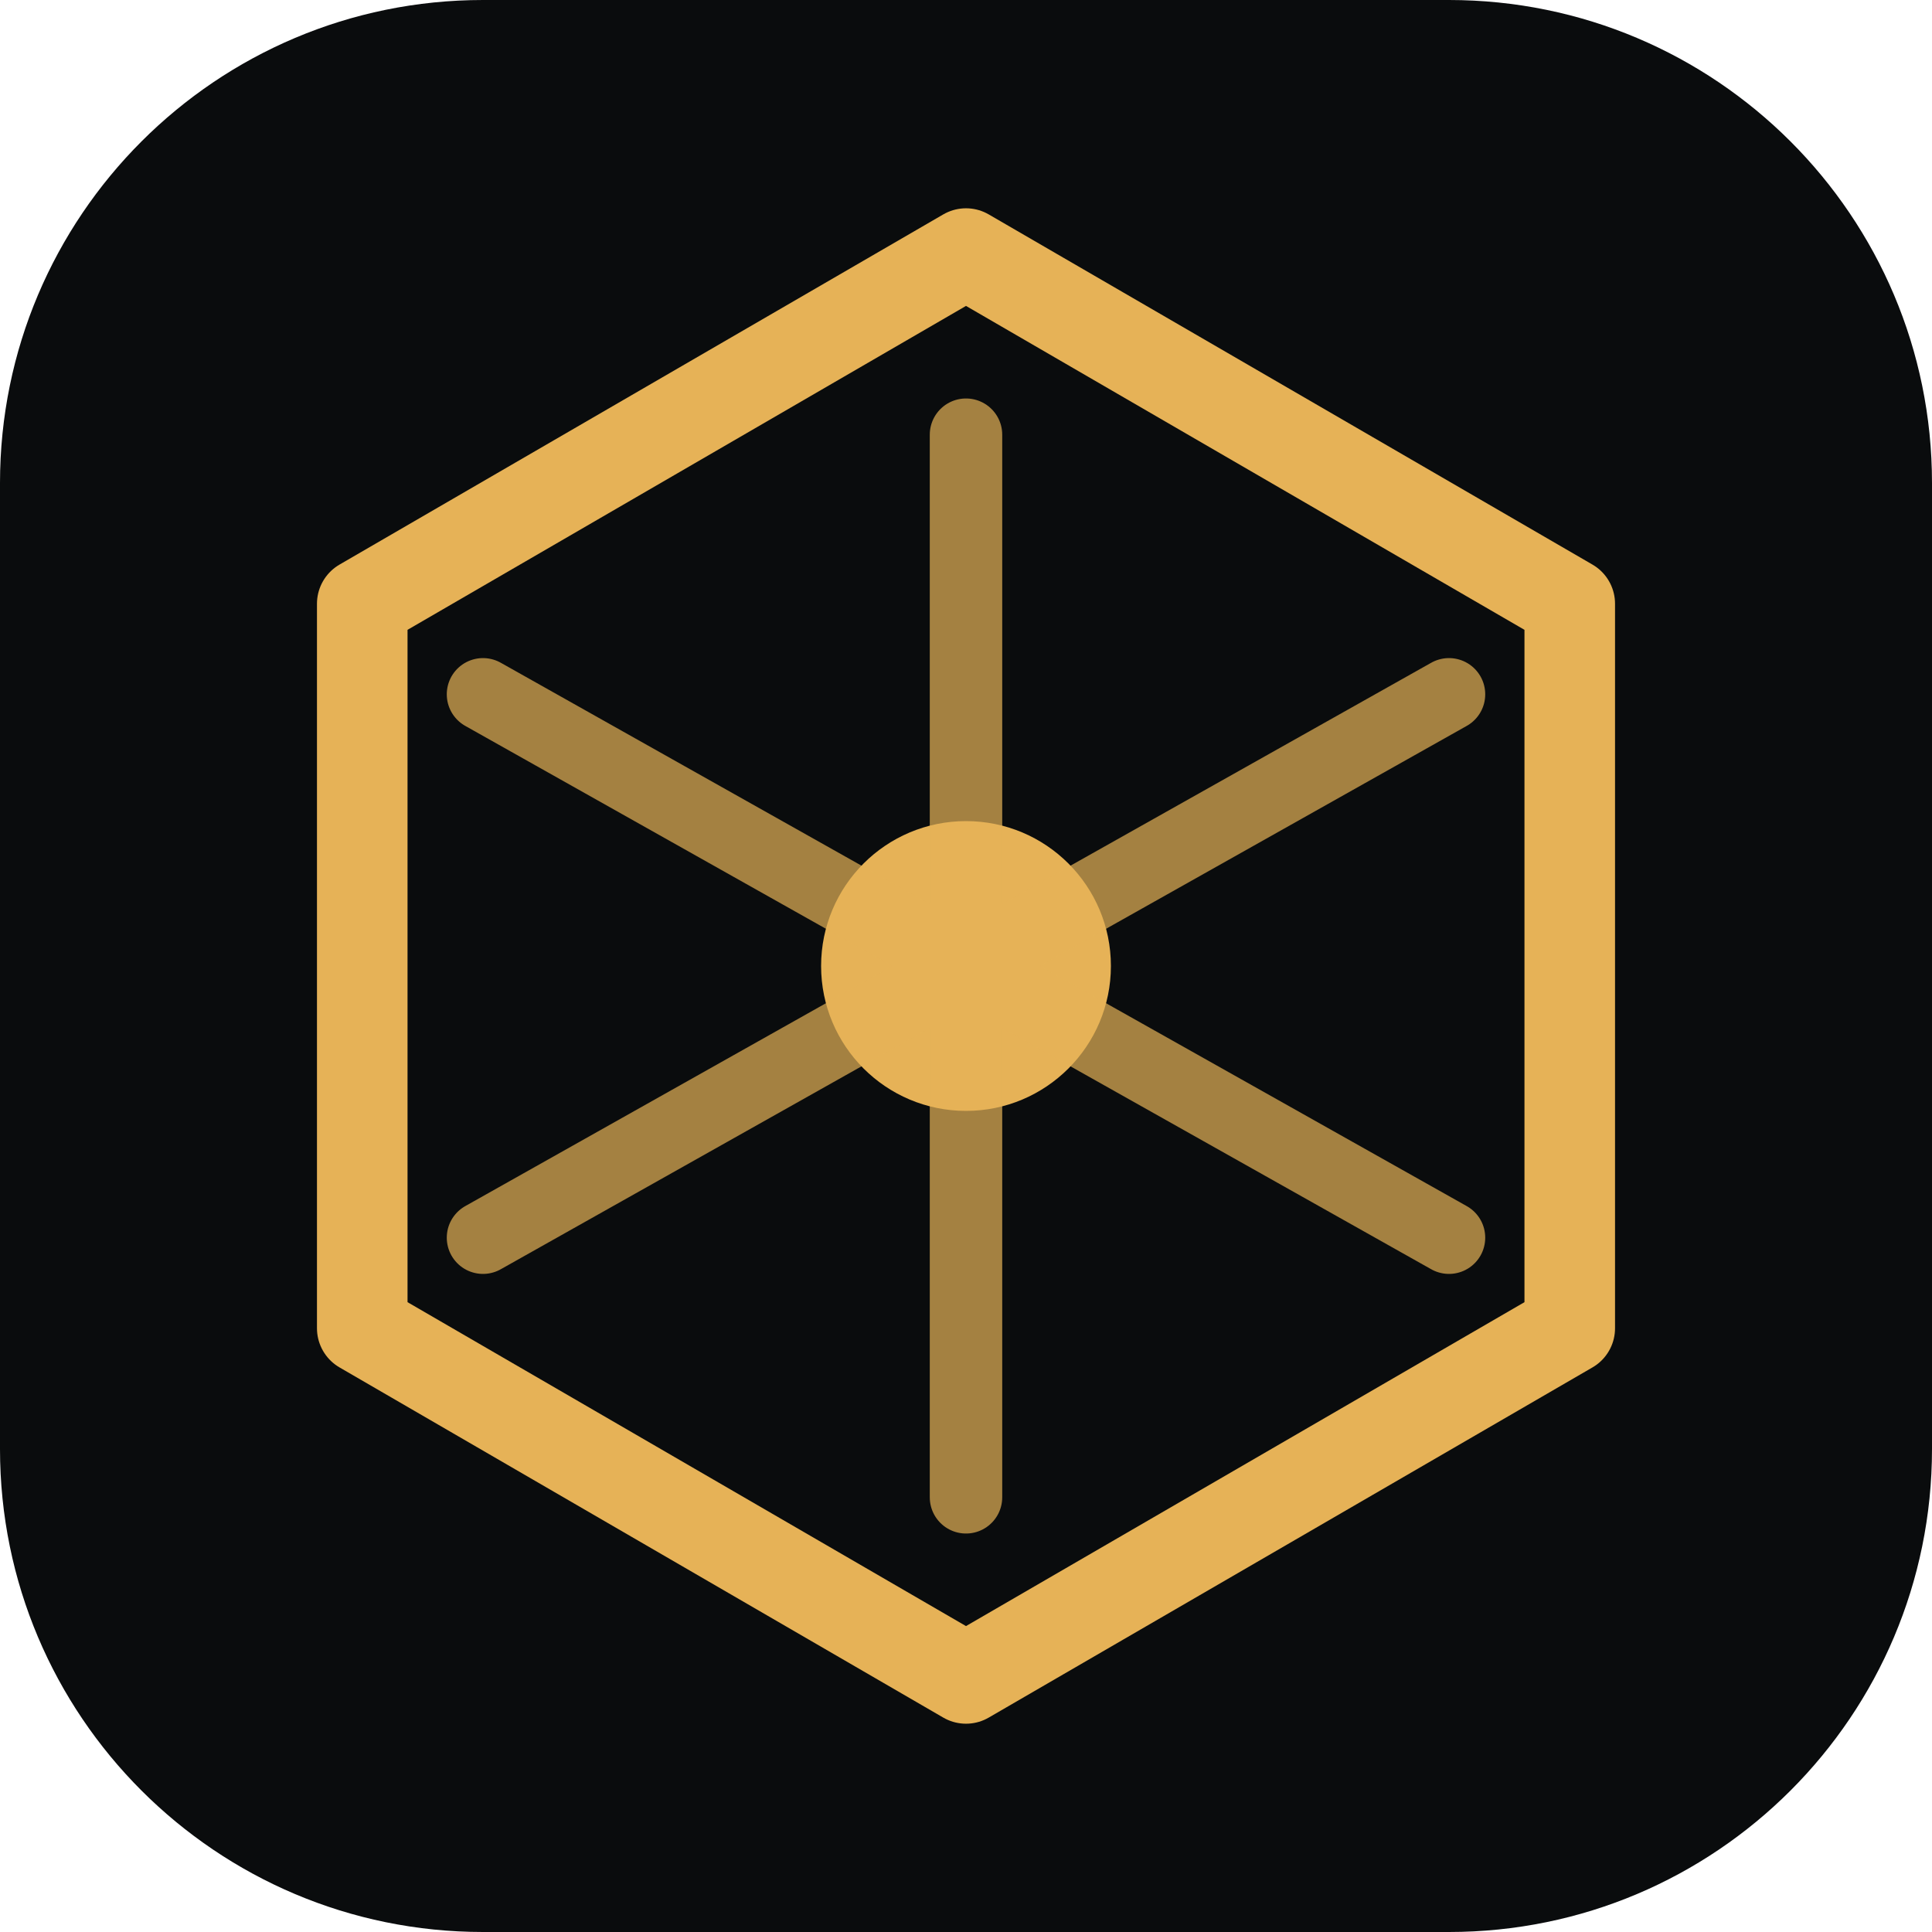
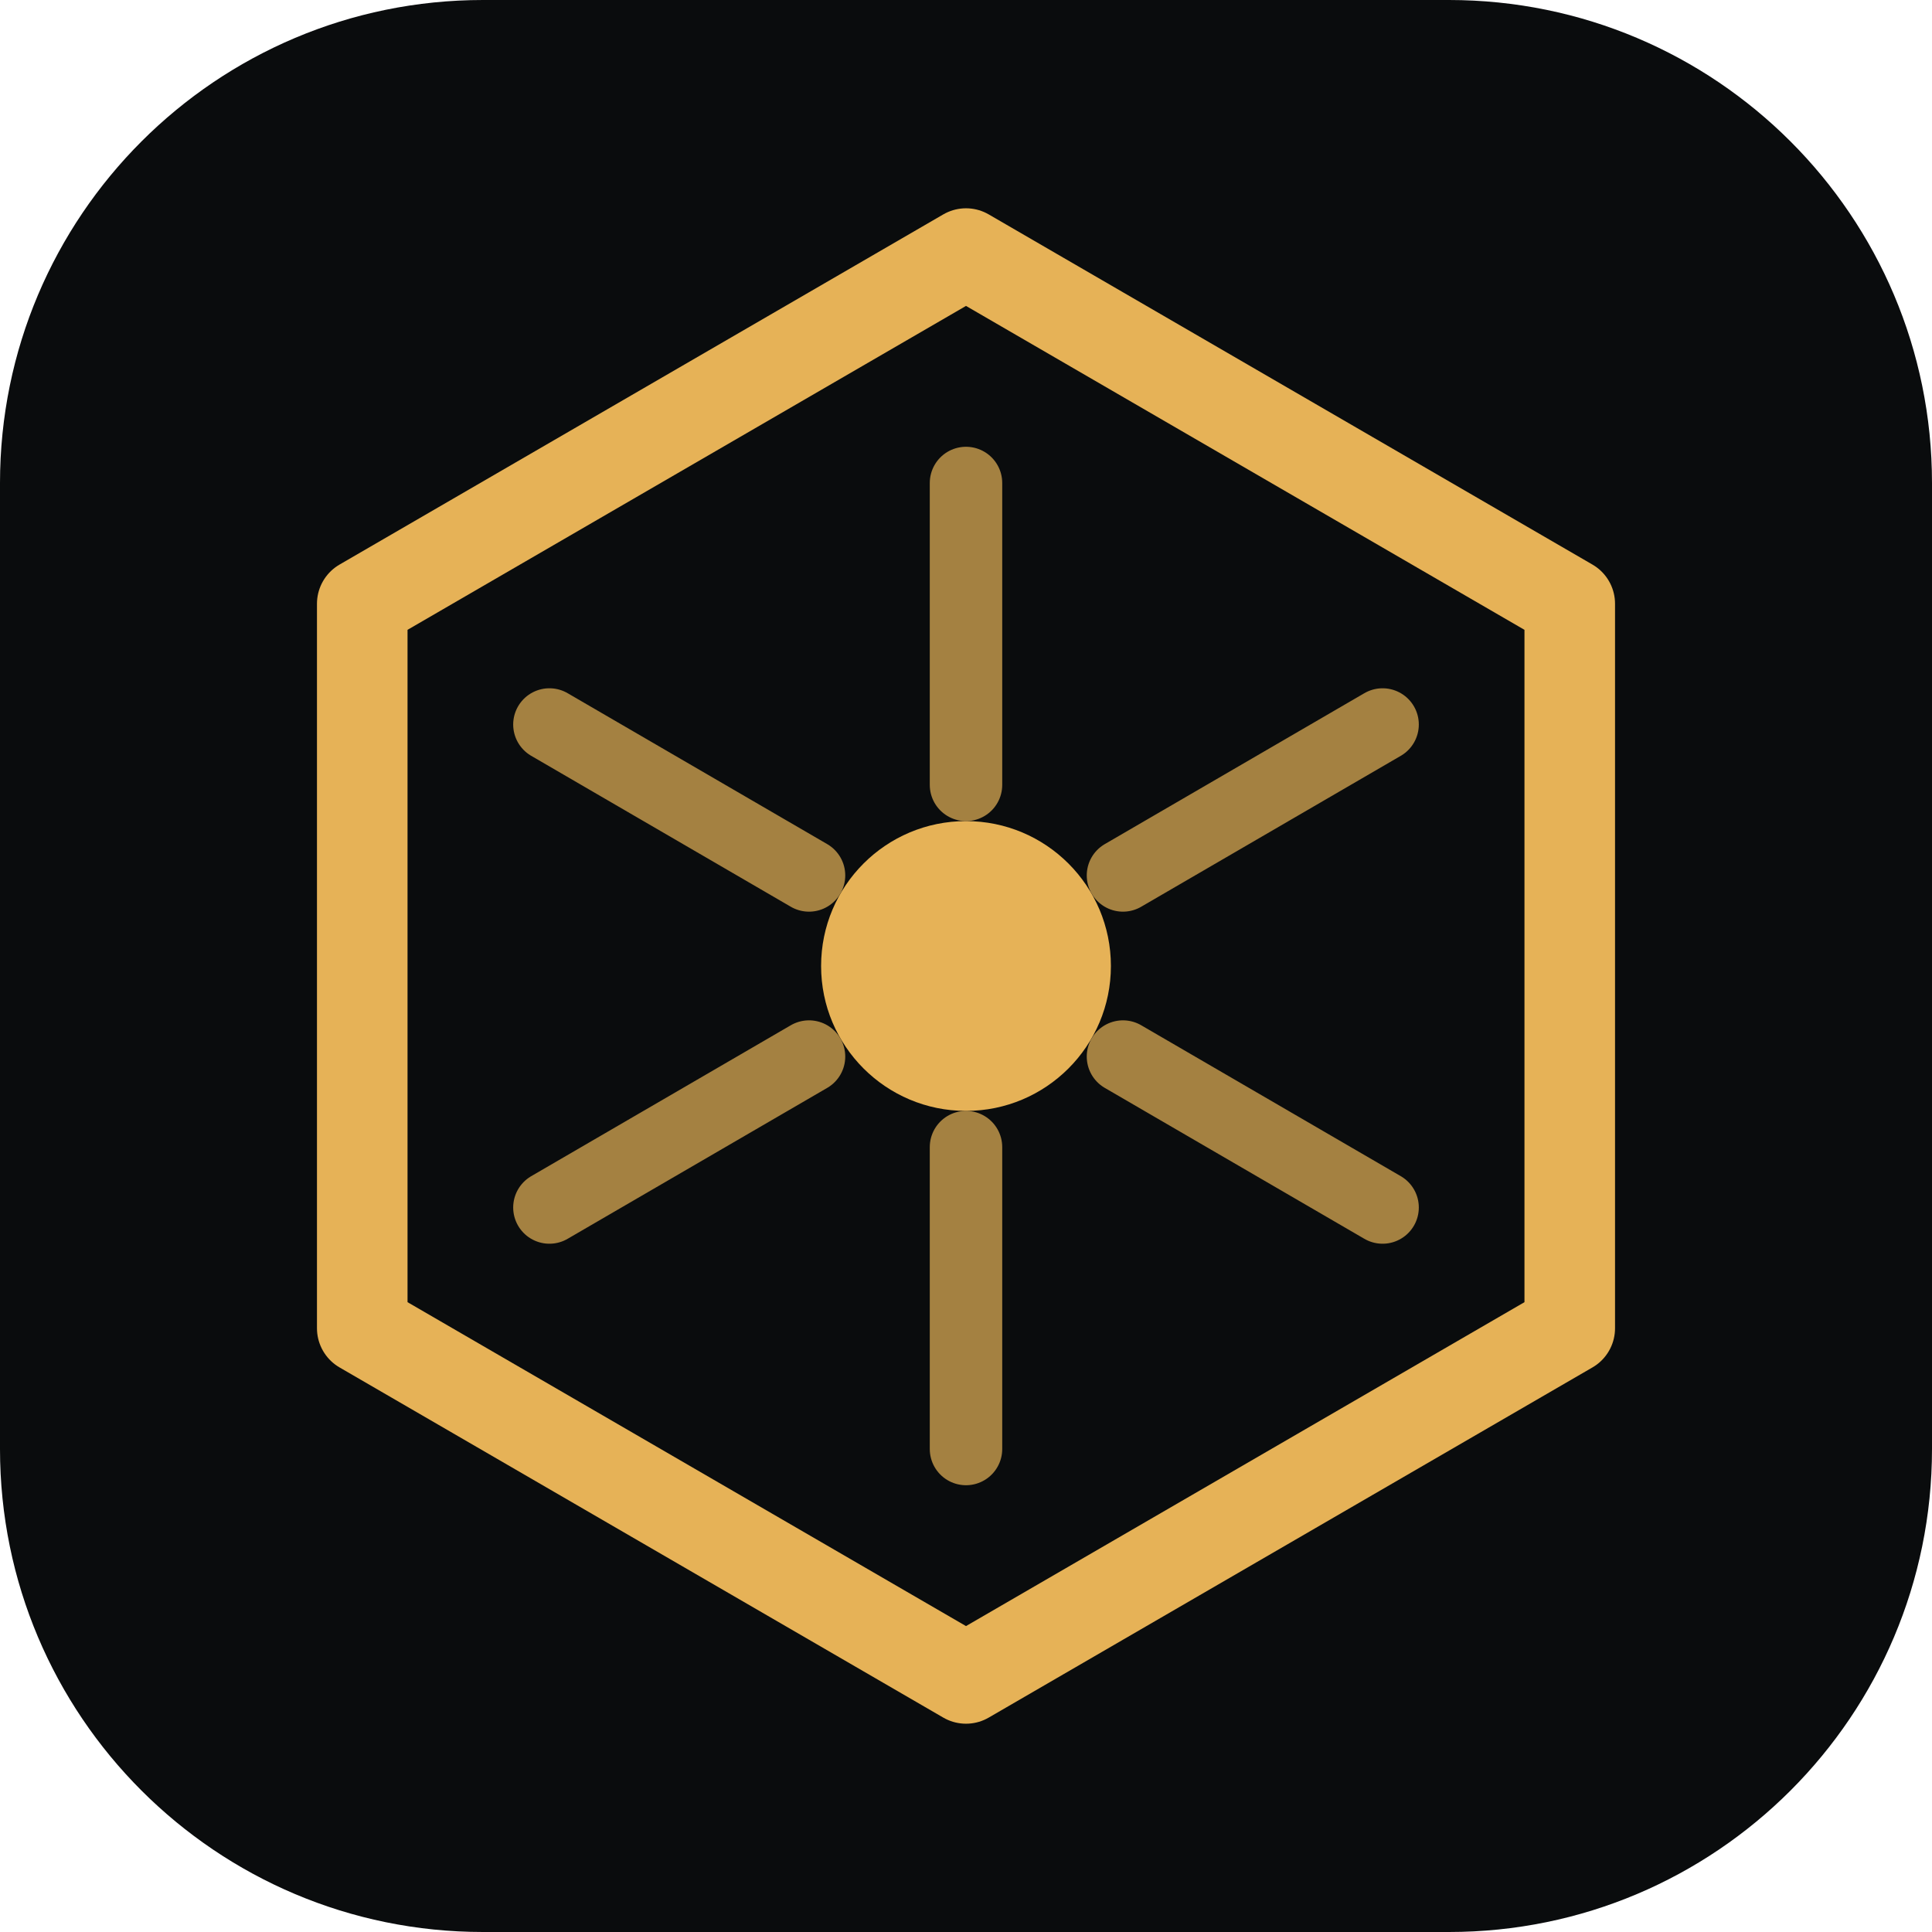
<svg xmlns="http://www.w3.org/2000/svg" width="64" height="64" viewBox="0 0 32 32">
  <rect width="32" height="32" rx="8" fill="#0a0c0d" />
  <path d="M16 4.2 26 10v12L16 27.8 6 22V10L16 4.2Z" fill="none" stroke="#e6b257" stroke-width="1.5" stroke-linejoin="round" />
  <circle cx="16" cy="16" r="2.4" fill="#e6b257" />
-   <path d="M16 16 16 7.2M16 16 24 11.5M16 16 24 20.5M16 16 16 24.8M16 16 8 20.5M16 16 8 11.5" stroke="#e6b257" stroke-width="1.2" stroke-linecap="round" opacity=".7" />
+   <path d="M16 8 16 13M22.9 12 18.6 14.5M22.9 20 18.6 17.5M16 24 16 19M9.1 20 13.4 17.5M9.1 12 13.4 14.5" stroke="#e6b257" stroke-width="1.2" stroke-linecap="round" opacity=".7" />
</svg>
